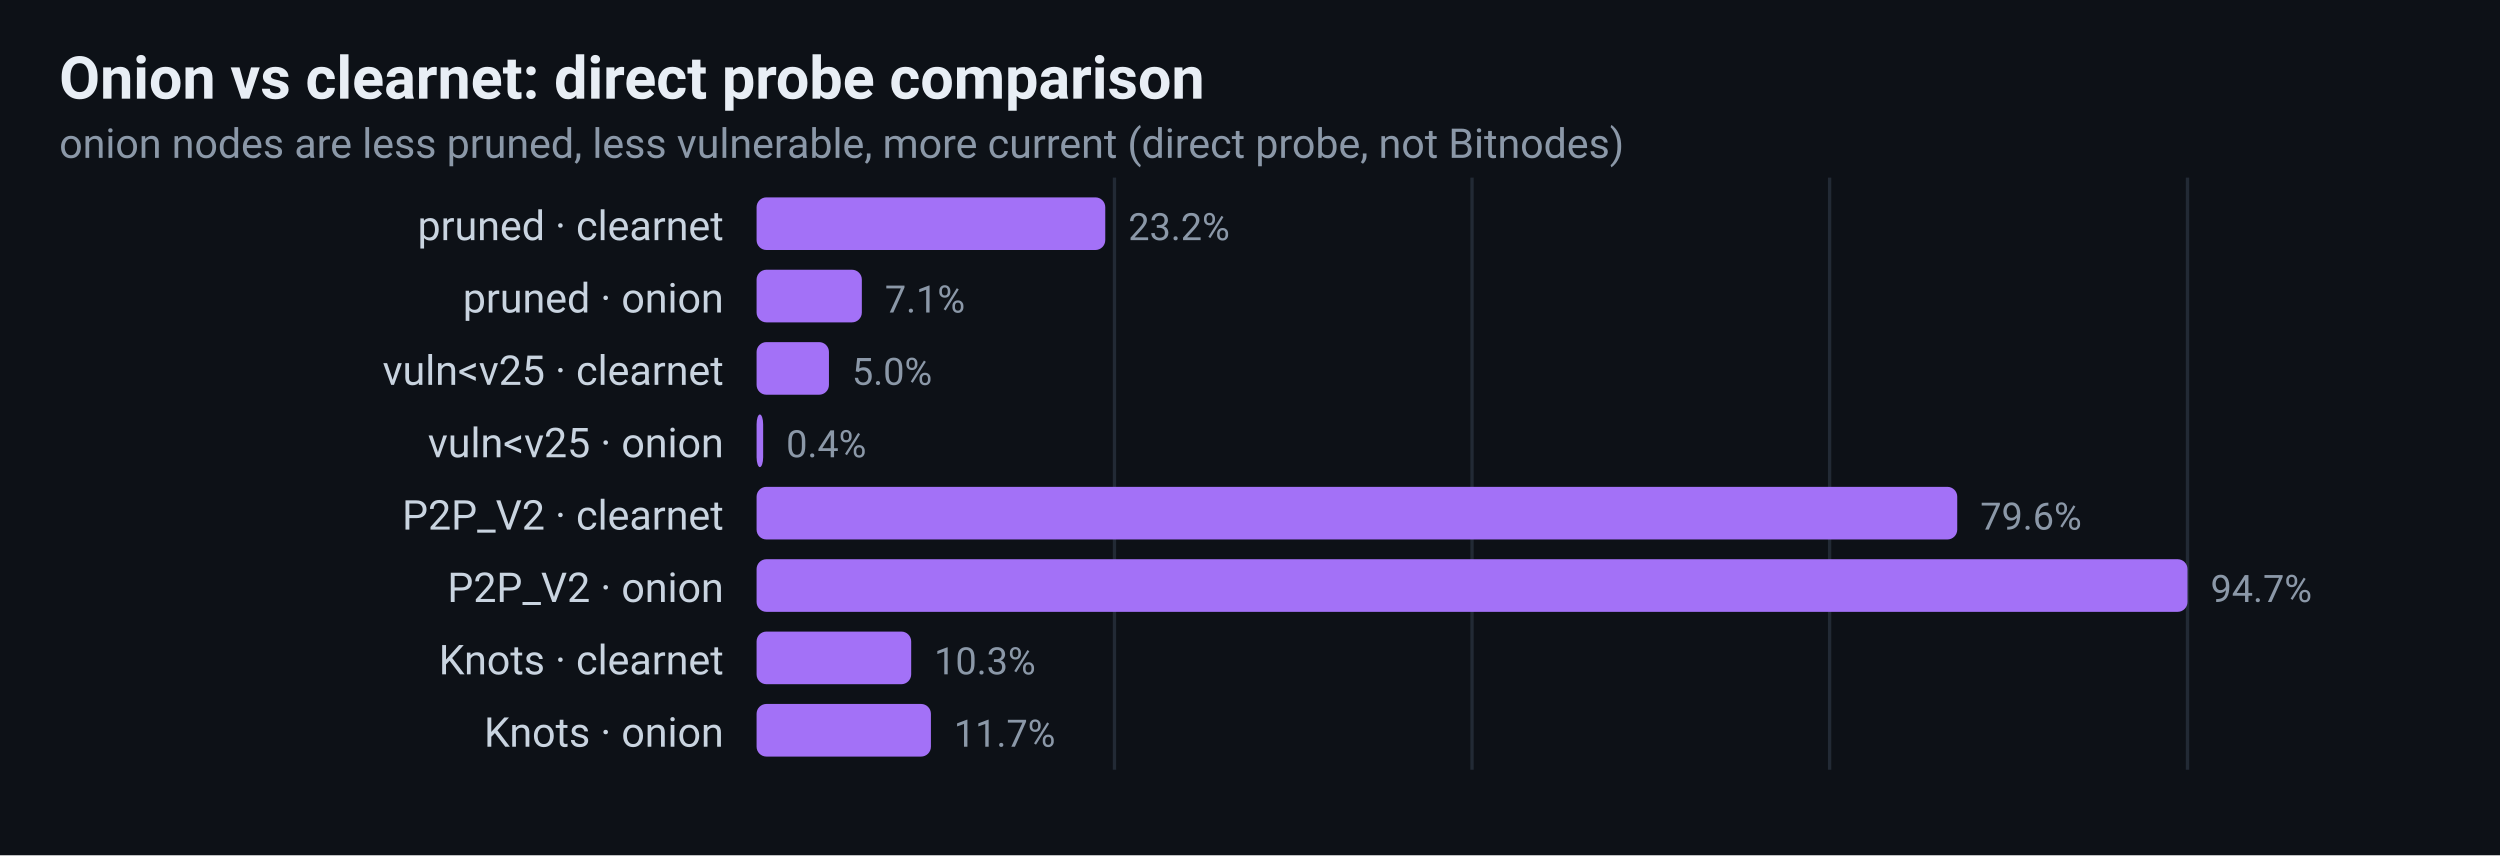
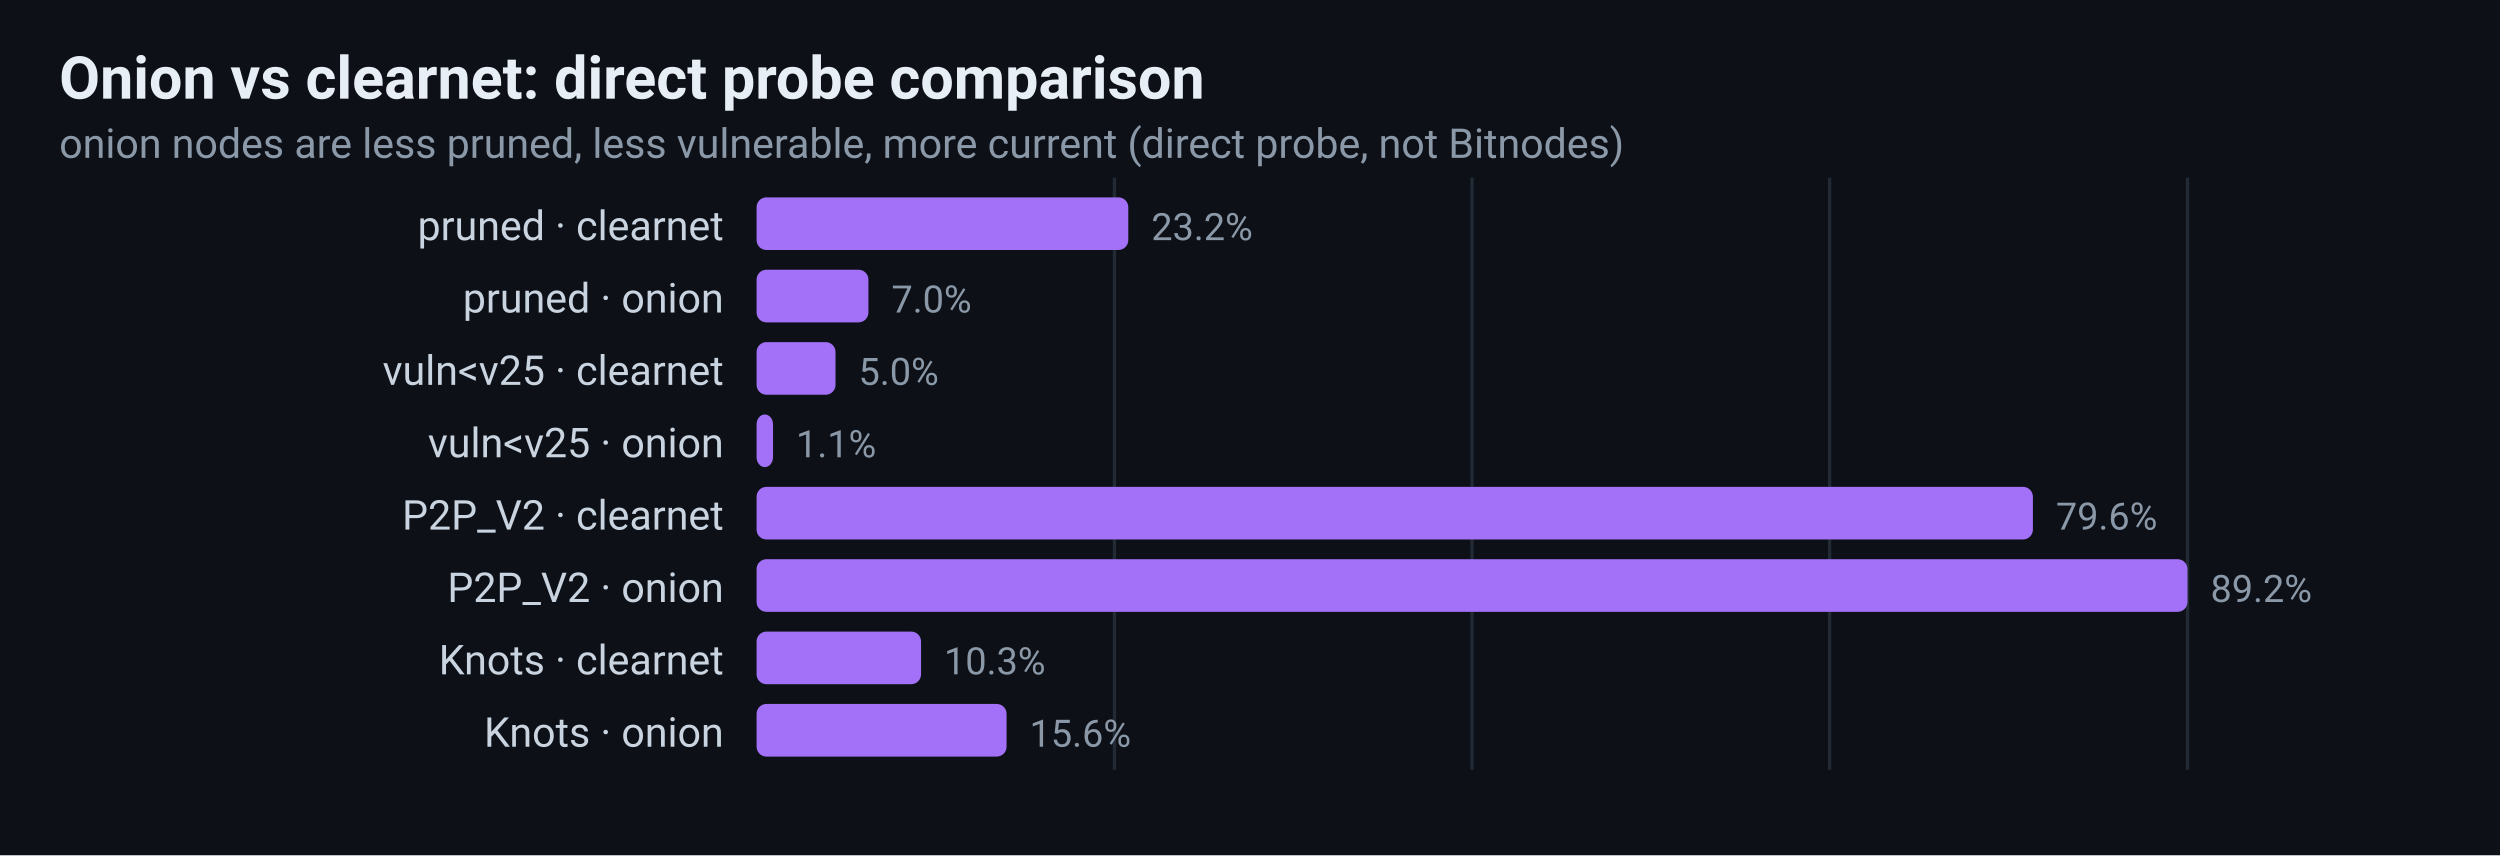
<svg xmlns="http://www.w3.org/2000/svg" width="760" height="260" font-family="system-ui,-apple-system,Segoe UI,Roboto,sans-serif">
  <rect width="760" height="260" fill="#0d1117" />
  <text x="18" y="30" font-size="18" font-weight="600" fill="#e8eef5">Onion vs clearnet: direct probe comparison</text>
  <text x="18" y="48" font-size="12.5" fill="#8b98a8">onion nodes are less pruned, less vulnerable, more current (direct probe, not Bitnodes)</text>
  <line x1="338.8" y1="54" x2="338.8" y2="234" stroke="#222a35" stroke-width="1" />
  <line x1="447.5" y1="54" x2="447.5" y2="234" stroke="#222a35" stroke-width="1" />
  <line x1="556.2" y1="54" x2="556.2" y2="234" stroke="#222a35" stroke-width="1" />
  <line x1="665.0" y1="54" x2="665.0" y2="234" stroke="#222a35" stroke-width="1" />
  <text x="220" y="73" font-size="12.5" fill="#c9d4e0" text-anchor="end">pruned · clearnet</text>
-   <rect x="230" y="60" width="106" height="16" fill="#a371f7" rx="3" />
-   <text x="343" y="73" font-size="11.5" fill="#8b98a8">23.2%</text>
+   <rect x="230" y="60" width="113" height="16" fill="#a371f7" rx="3" />
+   <text x="350" y="73" font-size="11.5" fill="#8b98a8">23.2%</text>
  <text x="220" y="95" font-size="12.5" fill="#c9d4e0" text-anchor="end">pruned · onion</text>
-   <rect x="230" y="82" width="32" height="16" fill="#a371f7" rx="3" />
-   <text x="269" y="95" font-size="11.5" fill="#8b98a8">7.1%</text>
+   <rect x="230" y="82" width="34" height="16" fill="#a371f7" rx="3" />
+   <text x="271" y="95" font-size="11.5" fill="#8b98a8">7.0%</text>
  <text x="220" y="117" font-size="12.5" fill="#c9d4e0" text-anchor="end">vuln&lt;v25 · clearnet</text>
-   <rect x="230" y="104" width="22" height="16" fill="#a371f7" rx="3" />
-   <text x="259" y="117" font-size="11.5" fill="#8b98a8">5.0%</text>
+   <rect x="230" y="104" width="24" height="16" fill="#a371f7" rx="3" />
+   <text x="261" y="117" font-size="11.5" fill="#8b98a8">5.0%</text>
  <text x="220" y="139" font-size="12.5" fill="#c9d4e0" text-anchor="end">vuln&lt;v25 · onion</text>
-   <rect x="230" y="126" width="2" height="16" fill="#a371f7" rx="3" />
-   <text x="239" y="139" font-size="11.5" fill="#8b98a8">0.4%</text>
+   <rect x="230" y="126" width="5" height="16" fill="#a371f7" rx="3" />
+   <text x="242" y="139" font-size="11.5" fill="#8b98a8">1.1%</text>
  <text x="220" y="161" font-size="12.5" fill="#c9d4e0" text-anchor="end">P2P_V2 · clearnet</text>
-   <rect x="230" y="148" width="365" height="16" fill="#a371f7" rx="3" />
-   <text x="602" y="161" font-size="11.5" fill="#8b98a8">79.6%</text>
+   <rect x="230" y="148" width="388" height="16" fill="#a371f7" rx="3" />
+   <text x="625" y="161" font-size="11.5" fill="#8b98a8">79.6%</text>
  <text x="220" y="183" font-size="12.5" fill="#c9d4e0" text-anchor="end">P2P_V2 · onion</text>
  <rect x="230" y="170" width="435" height="16" fill="#a371f7" rx="3" />
-   <text x="672" y="183" font-size="11.5" fill="#8b98a8">94.7%</text>
+   <text x="672" y="183" font-size="11.5" fill="#8b98a8">89.2%</text>
  <text x="220" y="205" font-size="12.5" fill="#c9d4e0" text-anchor="end">Knots · clearnet</text>
-   <rect x="230" y="192" width="47" height="16" fill="#a371f7" rx="3" />
-   <text x="284" y="205" font-size="11.5" fill="#8b98a8">10.3%</text>
+   <rect x="230" y="192" width="50" height="16" fill="#a371f7" rx="3" />
+   <text x="287" y="205" font-size="11.5" fill="#8b98a8">10.3%</text>
  <text x="220" y="227" font-size="12.5" fill="#c9d4e0" text-anchor="end">Knots · onion</text>
-   <rect x="230" y="214" width="53" height="16" fill="#a371f7" rx="3" />
-   <text x="290" y="227" font-size="11.5" fill="#8b98a8">11.7%</text>
+   <rect x="230" y="214" width="76" height="16" fill="#a371f7" rx="3" />
+   <text x="313" y="227" font-size="11.5" fill="#8b98a8">15.6%</text>
</svg>
